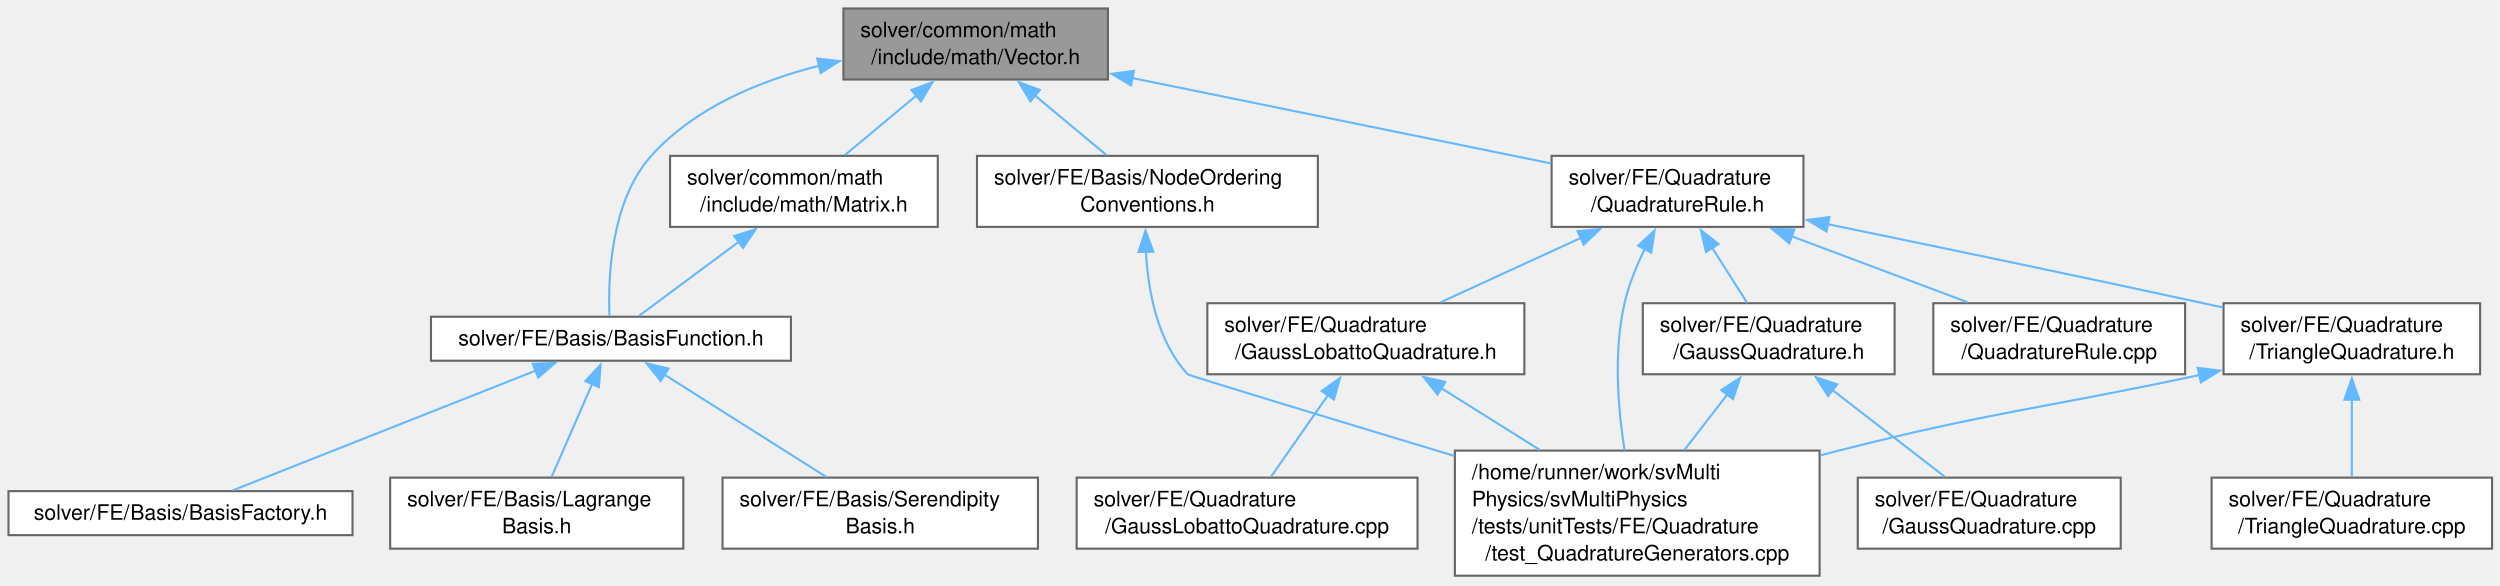
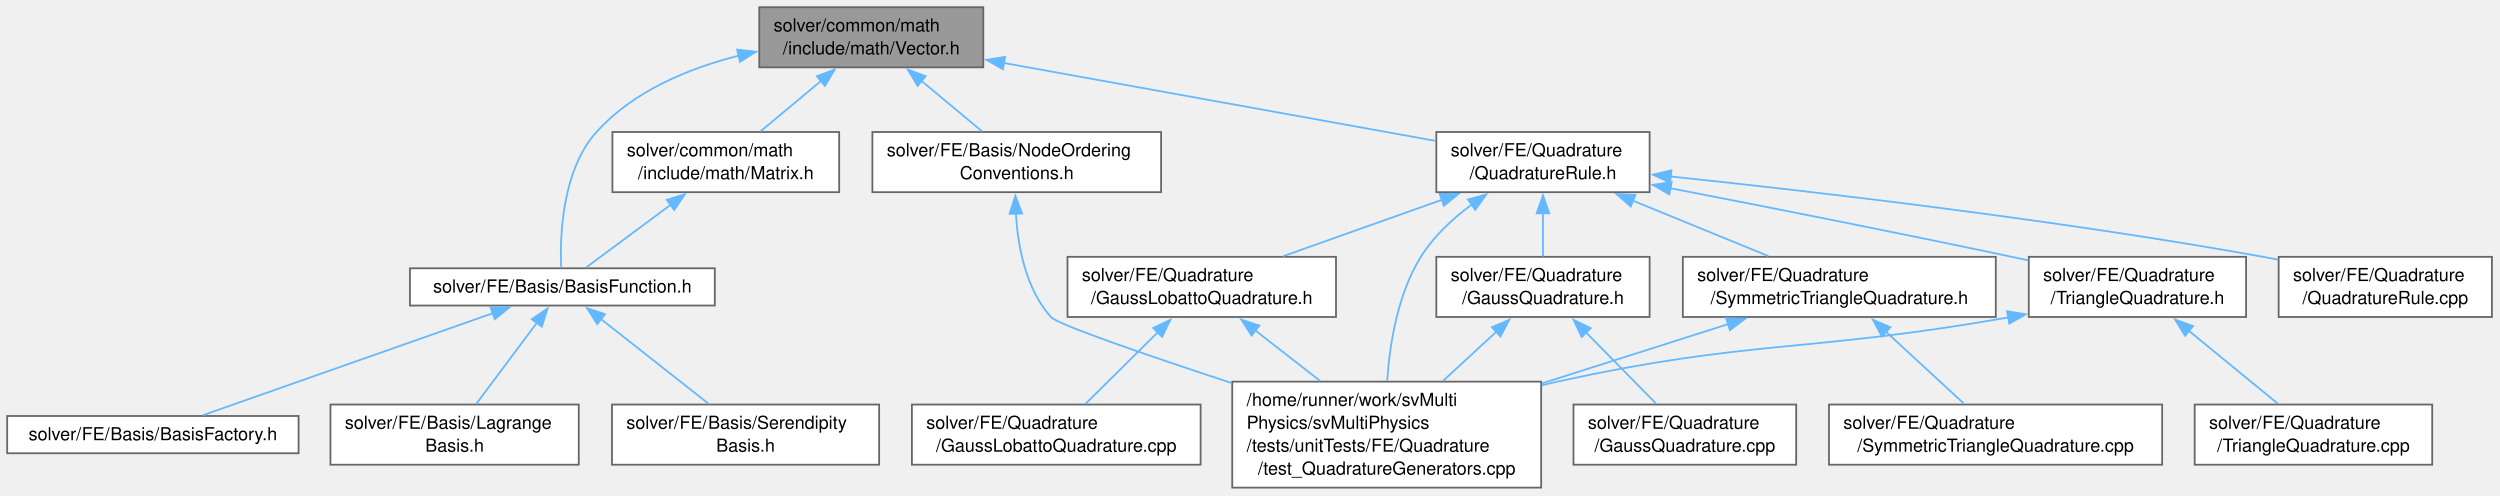
- <svg xmlns="http://www.w3.org/2000/svg" xmlns:xlink="http://www.w3.org/1999/xlink" width="1179pt" height="276pt" viewBox="0.00 0.00 1179.00 276.00">
+ <svg xmlns="http://www.w3.org/2000/svg" xmlns:xlink="http://www.w3.org/1999/xlink" width="1392pt" height="276pt" viewBox="0.00 0.00 1392.00 276.00">
  <g id="graph0" class="graph" transform="scale(1 1) rotate(0) translate(4 271.5)">
    <g id="Node000001" class="node">
      <g id="a_Node000001">
        <a xlink:title="Fixed-size vector types for FE computations, backed by Eigen.">
-           <polygon fill="#999999" stroke="#666666" points="518.5,-267.5 393.75,-267.5 393.75,-234 518.5,-234 518.5,-267.5" />
-           <text xml:space="preserve" text-anchor="start" x="401.75" y="-254" font-family="Helvetica,sans-Serif" font-size="10.00">solver/common/math</text>
-           <text xml:space="preserve" text-anchor="middle" x="456.12" y="-241.25" font-family="Helvetica,sans-Serif" font-size="10.00">/include/math/Vector.h</text>
+           <polygon fill="#999999" stroke="#666666" points="543.5,-267.5 418.75,-267.5 418.75,-234 543.5,-234 543.5,-267.5" />
+           <text xml:space="preserve" text-anchor="start" x="426.75" y="-254" font-family="Helvetica,sans-Serif" font-size="10.00">solver/common/math</text>
+           <text xml:space="preserve" text-anchor="middle" x="481.12" y="-241.25" font-family="Helvetica,sans-Serif" font-size="10.00">/include/math/Vector.h</text>
        </a>
      </g>
    </g>
    <g id="Node000002" class="node">
      <g id="a_Node000002">
        <a xlink:href="_basis_function_8h_source.html" target="_top" xlink:title=" ">
-           <polygon fill="white" stroke="#666666" points="369,-122.12 199.25,-122.12 199.25,-101.38 369,-101.38 369,-122.12" />
-           <text xml:space="preserve" text-anchor="middle" x="284.12" y="-108.62" font-family="Helvetica,sans-Serif" font-size="10.00">solver/FE/Basis/BasisFunction.h</text>
+           <polygon fill="white" stroke="#666666" points="394,-122.12 224.25,-122.12 224.25,-101.38 394,-101.38 394,-122.12" />
+           <text xml:space="preserve" text-anchor="middle" x="309.12" y="-108.62" font-family="Helvetica,sans-Serif" font-size="10.00">solver/FE/Basis/BasisFunction.h</text>
        </a>
      </g>
    </g>
    <g id="edge1_Node000001_Node000002" class="edge">
      <g id="a_edge1_Node000001_Node000002">
        <a xlink:title=" ">
-           <path fill="none" stroke="#63b8ff" d="M382.25,-240.48C353.84,-233.29 323.39,-220.56 303.12,-198 283.87,-176.57 282.73,-139.99 283.42,-122.55" />
-           <polygon fill="#63b8ff" stroke="#63b8ff" points="381.42,-243.88 391.95,-242.71 382.99,-237.06 381.42,-243.88" />
+           <path fill="none" stroke="#63b8ff" d="M407.25,-240.48C378.84,-233.29 348.39,-220.56 328.12,-198 308.87,-176.57 307.73,-139.99 308.42,-122.55" />
+           <polygon fill="#63b8ff" stroke="#63b8ff" points="406.42,-243.88 416.95,-242.71 407.99,-237.06 406.42,-243.88" />
        </a>
      </g>
    </g>
    <g id="Node000006" class="node">
      <g id="a_Node000006">
        <a xlink:href="_node_ordering_conventions_8h_source.html" target="_top" xlink:title=" ">
-           <polygon fill="white" stroke="#666666" points="617.5,-198 456.75,-198 456.75,-164.5 617.5,-164.5 617.5,-198" />
-           <text xml:space="preserve" text-anchor="start" x="464.75" y="-184.5" font-family="Helvetica,sans-Serif" font-size="10.00">solver/FE/Basis/NodeOrdering</text>
-           <text xml:space="preserve" text-anchor="middle" x="537.12" y="-171.75" font-family="Helvetica,sans-Serif" font-size="10.00">Conventions.h</text>
+           <polygon fill="white" stroke="#666666" points="642.5,-198 481.75,-198 481.75,-164.5 642.5,-164.5 642.5,-198" />
+           <text xml:space="preserve" text-anchor="start" x="489.75" y="-184.5" font-family="Helvetica,sans-Serif" font-size="10.00">solver/FE/Basis/NodeOrdering</text>
+           <text xml:space="preserve" text-anchor="middle" x="562.12" y="-171.75" font-family="Helvetica,sans-Serif" font-size="10.00">Conventions.h</text>
        </a>
      </g>
    </g>
    <g id="edge5_Node000001_Node000006" class="edge">
      <g id="a_edge5_Node000001_Node000006">
        <a xlink:title=" ">
-           <path fill="none" stroke="#63b8ff" d="M483.89,-226.61C495.05,-217.31 507.65,-206.81 517.79,-198.37" />
-           <polygon fill="#63b8ff" stroke="#63b8ff" points="481.93,-223.69 476.48,-232.78 486.41,-229.07 481.93,-223.69" />
+           <path fill="none" stroke="#63b8ff" d="M508.89,-226.61C520.05,-217.31 532.65,-206.81 542.79,-198.37" />
+           <polygon fill="#63b8ff" stroke="#63b8ff" points="506.93,-223.69 501.48,-232.78 511.41,-229.07 506.93,-223.69" />
        </a>
      </g>
    </g>
    <g id="Node000008" class="node">
      <g id="a_Node000008">
        <a xlink:href="_quadrature_rule_8h.html" target="_top" xlink:title="Value type for reference-space quadrature rules.">
-           <polygon fill="white" stroke="#666666" points="846.5,-198 727.75,-198 727.75,-164.5 846.5,-164.5 846.5,-198" />
-           <text xml:space="preserve" text-anchor="start" x="735.75" y="-184.5" font-family="Helvetica,sans-Serif" font-size="10.00">solver/FE/Quadrature</text>
-           <text xml:space="preserve" text-anchor="middle" x="787.12" y="-171.75" font-family="Helvetica,sans-Serif" font-size="10.00">/QuadratureRule.h</text>
+           <polygon fill="white" stroke="#666666" points="914.5,-198 795.75,-198 795.75,-164.5 914.5,-164.5 914.5,-198" />
+           <text xml:space="preserve" text-anchor="start" x="803.75" y="-184.5" font-family="Helvetica,sans-Serif" font-size="10.00">solver/FE/Quadrature</text>
+           <text xml:space="preserve" text-anchor="middle" x="855.12" y="-171.75" font-family="Helvetica,sans-Serif" font-size="10.00">/QuadratureRule.h</text>
        </a>
      </g>
    </g>
    <g id="edge7_Node000001_Node000008" class="edge">
      <g id="a_edge7_Node000001_Node000008">
        <a xlink:title=" ">
-           <path fill="none" stroke="#63b8ff" d="M529.98,-234.69C589.51,-222.55 672.15,-205.7 727.52,-194.41" />
-           <polygon fill="#63b8ff" stroke="#63b8ff" points="529.35,-231.24 520.26,-236.67 530.75,-238.1 529.35,-231.24" />
-         </a>
-       </g>
-     </g>
-     <g id="Node000016" class="node">
-       <g id="a_Node000016">
+           <path fill="none" stroke="#63b8ff" d="M554.72,-236.47C625.14,-223.76 730.04,-204.83 795.42,-193.03" />
+           <polygon fill="#63b8ff" stroke="#63b8ff" points="554.43,-232.96 545.21,-238.18 555.68,-239.85 554.43,-232.96" />
+         </a>
+       </g>
+     </g>
+     <g id="Node000018" class="node">
+       <g id="a_Node000018">
        <a xlink:href="_matrix_8h.html" target="_top" xlink:title="Fixed-size matrix types for FE computations, backed by Eigen.">
-           <polygon fill="white" stroke="#666666" points="438.25,-198 312,-198 312,-164.5 438.25,-164.5 438.25,-198" />
-           <text xml:space="preserve" text-anchor="start" x="320" y="-184.5" font-family="Helvetica,sans-Serif" font-size="10.00">solver/common/math</text>
-           <text xml:space="preserve" text-anchor="middle" x="375.12" y="-171.75" font-family="Helvetica,sans-Serif" font-size="10.00">/include/math/Matrix.h</text>
-         </a>
-       </g>
-     </g>
-     <g id="edge19_Node000001_Node000016" class="edge">
-       <g id="a_edge19_Node000001_Node000016">
-         <a xlink:title=" ">
-           <path fill="none" stroke="#63b8ff" d="M428.36,-226.61C417.2,-217.31 404.6,-206.81 394.46,-198.37" />
-           <polygon fill="#63b8ff" stroke="#63b8ff" points="425.84,-229.07 435.77,-232.78 430.32,-223.69 425.84,-229.07" />
+           <polygon fill="white" stroke="#666666" points="463.25,-198 337,-198 337,-164.5 463.25,-164.5 463.25,-198" />
+           <text xml:space="preserve" text-anchor="start" x="345" y="-184.5" font-family="Helvetica,sans-Serif" font-size="10.00">solver/common/math</text>
+           <text xml:space="preserve" text-anchor="middle" x="400.12" y="-171.75" font-family="Helvetica,sans-Serif" font-size="10.00">/include/math/Matrix.h</text>
+         </a>
+       </g>
+     </g>
+     <g id="edge22_Node000001_Node000018" class="edge">
+       <g id="a_edge22_Node000001_Node000018">
+         <a xlink:title=" ">
+           <path fill="none" stroke="#63b8ff" d="M453.36,-226.61C442.2,-217.31 429.6,-206.81 419.46,-198.37" />
+           <polygon fill="#63b8ff" stroke="#63b8ff" points="450.84,-229.07 460.77,-232.78 455.32,-223.69 450.84,-229.07" />
        </a>
      </g>
    </g>
    <g id="Node000003" class="node">
      <g id="a_Node000003">
        <a xlink:href="_basis_factory_8h.html" target="_top" xlink:title="Runtime creation of basis families.">
          <polygon fill="white" stroke="#666666" points="162.25,-39.88 0,-39.88 0,-19.12 162.25,-19.12 162.25,-39.88" />
          <text xml:space="preserve" text-anchor="middle" x="81.12" y="-26.38" font-family="Helvetica,sans-Serif" font-size="10.00">solver/FE/Basis/BasisFactory.h</text>
        </a>
      </g>
    </g>
    <g id="edge2_Node000002_Node000003" class="edge">
      <g id="a_edge2_Node000002_Node000003">
        <a xlink:title=" ">
-           <path fill="none" stroke="#63b8ff" d="M248.67,-96.73C207.78,-80.57 141.62,-54.42 105.9,-40.3" />
-           <polygon fill="#63b8ff" stroke="#63b8ff" points="247.24,-99.93 257.83,-100.35 249.81,-93.42 247.24,-99.93" />
+           <path fill="none" stroke="#63b8ff" d="M270.47,-97.14C224.65,-81.02 149.42,-54.54 108.95,-40.3" />
+           <polygon fill="#63b8ff" stroke="#63b8ff" points="269.15,-100.39 279.74,-100.41 271.47,-93.79 269.15,-100.39" />
        </a>
      </g>
    </g>
    <g id="Node000004" class="node">
      <g id="a_Node000004">
        <a xlink:href="_lagrange_basis_8h_source.html" target="_top" xlink:title=" ">
          <polygon fill="white" stroke="#666666" points="318.25,-46.25 180,-46.25 180,-12.75 318.25,-12.75 318.25,-46.25" />
          <text xml:space="preserve" text-anchor="start" x="188" y="-32.75" font-family="Helvetica,sans-Serif" font-size="10.00">solver/FE/Basis/Lagrange</text>
          <text xml:space="preserve" text-anchor="middle" x="249.12" y="-20" font-family="Helvetica,sans-Serif" font-size="10.00">Basis.h</text>
        </a>
      </g>
    </g>
    <g id="edge3_Node000002_Node000004" class="edge">
      <g id="a_edge3_Node000002_Node000004">
        <a xlink:title=" ">
-           <path fill="none" stroke="#63b8ff" d="M275.35,-90.63C269.4,-76.99 261.64,-59.2 256.11,-46.52" />
-           <polygon fill="#63b8ff" stroke="#63b8ff" points="272.02,-91.76 279.23,-99.52 278.44,-88.96 272.02,-91.76" />
+           <path fill="none" stroke="#63b8ff" d="M294.99,-91.85C284.68,-78.06 270.87,-59.59 261.1,-46.52" />
+           <polygon fill="#63b8ff" stroke="#63b8ff" points="292.07,-93.78 300.86,-99.7 297.68,-89.59 292.07,-93.78" />
        </a>
      </g>
    </g>
    <g id="Node000005" class="node">
      <g id="a_Node000005">
        <a xlink:href="_serendipity_basis_8h.html" target="_top" xlink:title="Reduced-degree-of-freedom serendipity bases.">
          <polygon fill="white" stroke="#666666" points="485.5,-46.25 336.75,-46.25 336.75,-12.75 485.5,-12.75 485.5,-46.25" />
          <text xml:space="preserve" text-anchor="start" x="344.75" y="-32.75" font-family="Helvetica,sans-Serif" font-size="10.00">solver/FE/Basis/Serendipity</text>
          <text xml:space="preserve" text-anchor="middle" x="411.12" y="-20" font-family="Helvetica,sans-Serif" font-size="10.00">Basis.h</text>
        </a>
      </g>
    </g>
    <g id="edge4_Node000002_Node000005" class="edge">
      <g id="a_edge4_Node000002_Node000005">
        <a xlink:title=" ">
-           <path fill="none" stroke="#63b8ff" d="M309.4,-94.78C331.55,-80.78 363.59,-60.54 385.77,-46.52" />
-           <polygon fill="#63b8ff" stroke="#63b8ff" points="307.56,-91.8 300.98,-100.1 311.3,-97.72 307.56,-91.8" />
+           <path fill="none" stroke="#63b8ff" d="M330.64,-93.82C348.38,-79.87 373.35,-60.22 390.76,-46.52" />
+           <polygon fill="#63b8ff" stroke="#63b8ff" points="328.52,-91.04 322.82,-99.97 332.85,-96.54 328.52,-91.04" />
        </a>
      </g>
    </g>
    <g id="Node000007" class="node">
      <g id="a_Node000007">
        <a xlink:href="test___quadrature_generators_8cpp.html" target="_top" xlink:title="Tests for line and triangle quadrature generators.">
          <polygon fill="white" stroke="#666666" points="854.12,-59 682.12,-59 682.12,0 854.12,0 854.12,-59" />
          <text xml:space="preserve" text-anchor="start" x="690.12" y="-45.5" font-family="Helvetica,sans-Serif" font-size="10.00">/home/runner/work/svMulti</text>
          <text xml:space="preserve" text-anchor="start" x="690.12" y="-32.75" font-family="Helvetica,sans-Serif" font-size="10.00">Physics/svMultiPhysics</text>
          <text xml:space="preserve" text-anchor="start" x="690.12" y="-20" font-family="Helvetica,sans-Serif" font-size="10.00">/tests/unitTests/FE/Quadrature</text>
          <text xml:space="preserve" text-anchor="middle" x="768.12" y="-7.25" font-family="Helvetica,sans-Serif" font-size="10.00">/test_QuadratureGenerators.cpp</text>
        </a>
      </g>
    </g>
    <g id="edge6_Node000006_Node000007" class="edge">
      <g id="a_edge6_Node000006_Node000007">
        <a xlink:title=" ">
-           <path fill="none" stroke="#63b8ff" d="M536.42,-152.97C537.4,-134.42 541.75,-110.51 556.12,-95 556.71,-94.37 623.49,-74.11 681.93,-56.46" />
-           <polygon fill="#63b8ff" stroke="#63b8ff" points="532.92,-152.67 536.22,-162.74 539.92,-152.81 532.92,-152.67" />
+           <path fill="none" stroke="#63b8ff" d="M561.63,-152.55C562.76,-134.15 567.19,-110.6 581.12,-95 584.9,-90.77 634.5,-73.76 681.66,-58.26" />
+           <polygon fill="#63b8ff" stroke="#63b8ff" points="558.13,-152.42 561.35,-162.51 565.13,-152.62 558.13,-152.42" />
        </a>
      </g>
    </g>
    <g id="edge8_Node000008_Node000007" class="edge">
      <g id="a_edge8_Node000008_Node000007">
        <a xlink:title=" ">
-           <path fill="none" stroke="#63b8ff" d="M771.67,-154.07C767.76,-146.12 764.11,-137.19 762.12,-128.5 756.88,-105.57 759.03,-78.88 762.13,-59.15" />
-           <polygon fill="#63b8ff" stroke="#63b8ff" points="768.54,-155.64 776.31,-162.83 774.72,-152.36 768.54,-155.64" />
+           <path fill="none" stroke="#63b8ff" d="M815.49,-157.63C804.78,-149.71 794.21,-139.9 787.12,-128.5 774.23,-107.74 769.78,-80.12 768.38,-59.49" />
+           <polygon fill="#63b8ff" stroke="#63b8ff" points="813.39,-160.43 823.61,-163.23 817.37,-154.67 813.39,-160.43" />
        </a>
      </g>
    </g>
    <g id="Node000009" class="node">
      <g id="a_Node000009">
        <a xlink:href="_gauss_lobatto_quadrature_8h.html" target="_top" xlink:title="Bounded Gauss-Lobatto-Legendre quadrature generation on the reference line.">
-           <polygon fill="white" stroke="#666666" points="714.88,-128.5 565.38,-128.5 565.38,-95 714.88,-95 714.88,-128.5" />
-           <text xml:space="preserve" text-anchor="start" x="573.38" y="-115" font-family="Helvetica,sans-Serif" font-size="10.00">solver/FE/Quadrature</text>
-           <text xml:space="preserve" text-anchor="middle" x="640.12" y="-102.25" font-family="Helvetica,sans-Serif" font-size="10.00">/GaussLobattoQuadrature.h</text>
+           <polygon fill="white" stroke="#666666" points="739.88,-128.5 590.38,-128.5 590.38,-95 739.88,-95 739.88,-128.5" />
+           <text xml:space="preserve" text-anchor="start" x="598.38" y="-115" font-family="Helvetica,sans-Serif" font-size="10.00">solver/FE/Quadrature</text>
+           <text xml:space="preserve" text-anchor="middle" x="665.12" y="-102.25" font-family="Helvetica,sans-Serif" font-size="10.00">/GaussLobattoQuadrature.h</text>
        </a>
      </g>
    </g>
    <g id="edge9_Node000008_Node000009" class="edge">
      <g id="a_edge9_Node000008_Node000009">
        <a xlink:title=" ">
-           <path fill="none" stroke="#63b8ff" d="M741.46,-159.28C720.13,-149.49 695.13,-138.01 675.3,-128.9" />
-           <polygon fill="#63b8ff" stroke="#63b8ff" points="739.99,-162.46 750.54,-163.45 742.91,-156.1 739.99,-162.46" />
+           <path fill="none" stroke="#63b8ff" d="M799.11,-160.35C770.91,-150.33 737.16,-138.34 710.59,-128.9" />
+           <polygon fill="#63b8ff" stroke="#63b8ff" points="797.59,-163.53 808.19,-163.58 799.94,-156.93 797.59,-163.53" />
        </a>
      </g>
    </g>
    <g id="Node000011" class="node">
      <g id="a_Node000011">
        <a xlink:href="_gauss_quadrature_8h.html" target="_top" xlink:title="Bounded Gauss-Legendre quadrature generation on the reference line.">
-           <polygon fill="white" stroke="#666666" points="889.5,-128.5 770.75,-128.5 770.75,-95 889.5,-95 889.5,-128.5" />
-           <text xml:space="preserve" text-anchor="start" x="778.75" y="-115" font-family="Helvetica,sans-Serif" font-size="10.00">solver/FE/Quadrature</text>
-           <text xml:space="preserve" text-anchor="middle" x="830.12" y="-102.25" font-family="Helvetica,sans-Serif" font-size="10.00">/GaussQuadrature.h</text>
+           <polygon fill="white" stroke="#666666" points="914.5,-128.5 795.75,-128.5 795.75,-95 914.5,-95 914.5,-128.5" />
+           <text xml:space="preserve" text-anchor="start" x="803.75" y="-115" font-family="Helvetica,sans-Serif" font-size="10.00">solver/FE/Quadrature</text>
+           <text xml:space="preserve" text-anchor="middle" x="855.12" y="-102.25" font-family="Helvetica,sans-Serif" font-size="10.00">/GaussQuadrature.h</text>
        </a>
      </g>
    </g>
    <g id="edge12_Node000008_Node000011" class="edge">
      <g id="a_edge12_Node000008_Node000011">
        <a xlink:title=" ">
-           <path fill="none" stroke="#63b8ff" d="M803.33,-154.81C808.93,-146.02 815.04,-136.43 820.01,-128.63" />
-           <polygon fill="#63b8ff" stroke="#63b8ff" points="800.55,-152.66 798.13,-162.98 806.45,-156.42 800.55,-152.66" />
+           <path fill="none" stroke="#63b8ff" d="M855.12,-152.81C855.12,-144.59 855.12,-135.84 855.12,-128.63" />
+           <polygon fill="#63b8ff" stroke="#63b8ff" points="851.63,-152.74 855.13,-162.74 858.63,-152.74 851.63,-152.74" />
        </a>
      </g>
    </g>
    <g id="Node000013" class="node">
      <g id="a_Node000013">
        <a xlink:href="_quadrature_rule_8cpp.html" target="_top" xlink:title="Internal construction and structural validation for quadrature rules.">
-           <polygon fill="white" stroke="#666666" points="1026.5,-128.5 907.75,-128.5 907.75,-95 1026.5,-95 1026.5,-128.5" />
-           <text xml:space="preserve" text-anchor="start" x="915.75" y="-115" font-family="Helvetica,sans-Serif" font-size="10.00">solver/FE/Quadrature</text>
-           <text xml:space="preserve" text-anchor="middle" x="967.12" y="-102.25" font-family="Helvetica,sans-Serif" font-size="10.00">/QuadratureRule.cpp</text>
+           <polygon fill="white" stroke="#666666" points="1383.5,-128.5 1264.75,-128.5 1264.75,-95 1383.5,-95 1383.5,-128.5" />
+           <text xml:space="preserve" text-anchor="start" x="1272.75" y="-115" font-family="Helvetica,sans-Serif" font-size="10.00">solver/FE/Quadrature</text>
+           <text xml:space="preserve" text-anchor="middle" x="1324.12" y="-102.25" font-family="Helvetica,sans-Serif" font-size="10.00">/QuadratureRule.cpp</text>
        </a>
      </g>
    </g>
    <g id="edge15_Node000008_Node000013" class="edge">
      <g id="a_edge15_Node000008_Node000013">
        <a xlink:title=" ">
-           <path fill="none" stroke="#63b8ff" d="M840.9,-160.08C867.48,-150.12 899.1,-138.26 924.05,-128.9" />
-           <polygon fill="#63b8ff" stroke="#63b8ff" points="839.79,-156.76 831.66,-163.55 842.25,-163.32 839.79,-156.76" />
+           <path fill="none" stroke="#63b8ff" d="M925.83,-173.27C1006.19,-164.84 1141.15,-149.18 1256.12,-128.5 1258.87,-128.01 1261.67,-127.47 1264.49,-126.92" />
+           <polygon fill="#63b8ff" stroke="#63b8ff" points="925.95,-169.74 916.36,-174.26 926.67,-176.7 925.95,-169.74" />
        </a>
      </g>
    </g>
    <g id="Node000014" class="node">
      <g id="a_Node000014">
-         <a xlink:href="_triangle_quadrature_8h.html" target="_top" xlink:title="Centroid and bounded Duffy quadrature on the unit right triangle.">
-           <polygon fill="white" stroke="#666666" points="1165.62,-128.5 1044.62,-128.5 1044.62,-95 1165.62,-95 1165.62,-128.5" />
-           <text xml:space="preserve" text-anchor="start" x="1052.62" y="-115" font-family="Helvetica,sans-Serif" font-size="10.00">solver/FE/Quadrature</text>
-           <text xml:space="preserve" text-anchor="middle" x="1105.12" y="-102.25" font-family="Helvetica,sans-Serif" font-size="10.00">/TriangleQuadrature.h</text>
+         <a xlink:href="_symmetric_triangle_quadrature_8h.html" target="_top" xlink:title="Contained Dunavant rules on the unit right triangle.">
+           <polygon fill="white" stroke="#666666" points="1107.25,-128.5 933,-128.5 933,-95 1107.25,-95 1107.25,-128.5" />
+           <text xml:space="preserve" text-anchor="start" x="941" y="-115" font-family="Helvetica,sans-Serif" font-size="10.00">solver/FE/Quadrature</text>
+           <text xml:space="preserve" text-anchor="middle" x="1020.12" y="-102.25" font-family="Helvetica,sans-Serif" font-size="10.00">/SymmetricTriangleQuadrature.h</text>
        </a>
      </g>
    </g>
    <g id="edge16_Node000008_Node000014" class="edge">
      <g id="a_edge16_Node000008_Node000014">
        <a xlink:title=" ">
-           <path fill="none" stroke="#63b8ff" d="M858.07,-165.75C907.69,-155.54 975.51,-141.43 1035.12,-128.5 1038.17,-127.84 1041.29,-127.16 1044.43,-126.47" />
-           <polygon fill="#63b8ff" stroke="#63b8ff" points="857.38,-162.32 848.29,-167.76 858.79,-169.18 857.38,-162.32" />
+           <path fill="none" stroke="#63b8ff" d="M905.07,-159.82C929.29,-149.91 957.97,-138.18 980.64,-128.9" />
+           <polygon fill="#63b8ff" stroke="#63b8ff" points="903.98,-156.48 896.05,-163.51 906.63,-162.96 903.98,-156.48" />
+         </a>
+       </g>
+     </g>
+     <g id="Node000016" class="node">
+       <g id="a_Node000016">
+         <a xlink:href="_triangle_quadrature_8h.html" target="_top" xlink:title="Centroid and bounded Duffy quadrature on the unit right triangle.">
+           <polygon fill="white" stroke="#666666" points="1246.62,-128.5 1125.62,-128.5 1125.62,-95 1246.62,-95 1246.62,-128.5" />
+           <text xml:space="preserve" text-anchor="start" x="1133.62" y="-115" font-family="Helvetica,sans-Serif" font-size="10.00">solver/FE/Quadrature</text>
+           <text xml:space="preserve" text-anchor="middle" x="1186.12" y="-102.25" font-family="Helvetica,sans-Serif" font-size="10.00">/TriangleQuadrature.h</text>
+         </a>
+       </g>
+     </g>
+     <g id="edge19_Node000008_Node000016" class="edge">
+       <g id="a_edge19_Node000008_Node000016">
+         <a xlink:title=" ">
+           <path fill="none" stroke="#63b8ff" d="M926.04,-166.7C978.59,-156.53 1051.92,-142.09 1116.12,-128.5 1119.17,-127.86 1122.29,-127.19 1125.44,-126.5" />
+           <polygon fill="#63b8ff" stroke="#63b8ff" points="925.46,-163.25 916.3,-168.58 926.79,-170.12 925.46,-163.25" />
        </a>
      </g>
    </g>
    <g id="edge10_Node000009_Node000007" class="edge">
      <g id="a_edge10_Node000009_Node000007">
        <a xlink:title=" ">
-           <path fill="none" stroke="#63b8ff" d="M675.55,-88.54C689.94,-79.52 706.74,-68.98 722.06,-59.38" />
-           <polygon fill="#63b8ff" stroke="#63b8ff" points="673.92,-85.43 667.31,-93.71 677.64,-91.36 673.92,-85.43" />
+           <path fill="none" stroke="#63b8ff" d="M694.98,-87.49C706.25,-78.71 719.21,-68.61 731.06,-59.38" />
+           <polygon fill="#63b8ff" stroke="#63b8ff" points="692.9,-84.67 687.16,-93.58 697.2,-90.19 692.9,-84.67" />
        </a>
      </g>
    </g>
    <g id="Node000010" class="node">
      <g id="a_Node000010">
        <a xlink:href="_gauss_lobatto_quadrature_8cpp.html" target="_top" xlink:title="Exactness-requested generation of bounded Gauss-Lobatto-Legendre line rules.">
          <polygon fill="white" stroke="#666666" points="664.5,-46.25 503.75,-46.25 503.75,-12.75 664.5,-12.75 664.5,-46.25" />
          <text xml:space="preserve" text-anchor="start" x="511.75" y="-32.75" font-family="Helvetica,sans-Serif" font-size="10.00">solver/FE/Quadrature</text>
          <text xml:space="preserve" text-anchor="middle" x="584.12" y="-20" font-family="Helvetica,sans-Serif" font-size="10.00">/GaussLobattoQuadrature.cpp</text>
        </a>
      </g>
    </g>
    <g id="edge11_Node000009_Node000010" class="edge">
      <g id="a_edge11_Node000009_Node000010">
        <a xlink:title=" ">
-           <path fill="none" stroke="#63b8ff" d="M622.42,-85.38C613.59,-72.73 603.18,-57.8 595.44,-46.72" />
-           <polygon fill="#63b8ff" stroke="#63b8ff" points="619.33,-87.07 627.93,-93.27 625.07,-83.07 619.33,-87.07" />
+           <path fill="none" stroke="#63b8ff" d="M640.64,-86.49C627.64,-73.61 612.01,-58.13 600.49,-46.72" />
+           <polygon fill="#63b8ff" stroke="#63b8ff" points="638.09,-88.89 647.66,-93.44 643.02,-83.92 638.09,-88.89" />
        </a>
      </g>
    </g>
    <g id="edge13_Node000011_Node000007" class="edge">
      <g id="a_edge13_Node000011_Node000007">
        <a xlink:title=" ">
-           <path fill="none" stroke="#63b8ff" d="M810.72,-85.63C804.28,-77.3 797.07,-67.97 790.44,-59.38" />
-           <polygon fill="#63b8ff" stroke="#63b8ff" points="807.77,-87.54 816.65,-93.31 813.31,-83.26 807.77,-87.54" />
+           <path fill="none" stroke="#63b8ff" d="M829.34,-86.96C819.95,-78.31 809.24,-68.43 799.43,-59.38" />
+           <polygon fill="#63b8ff" stroke="#63b8ff" points="826.68,-89.28 836.41,-93.48 831.43,-84.13 826.68,-89.28" />
        </a>
      </g>
    </g>
    <g id="Node000012" class="node">
      <g id="a_Node000012">
        <a xlink:href="_gauss_quadrature_8cpp.html" target="_top" xlink:title="Exactness-requested generation of bounded Gauss-Legendre line rules.">
          <polygon fill="white" stroke="#666666" points="996.12,-46.25 872.12,-46.25 872.12,-12.75 996.12,-12.75 996.12,-46.25" />
          <text xml:space="preserve" text-anchor="start" x="880.12" y="-32.75" font-family="Helvetica,sans-Serif" font-size="10.00">solver/FE/Quadrature</text>
          <text xml:space="preserve" text-anchor="middle" x="934.12" y="-20" font-family="Helvetica,sans-Serif" font-size="10.00">/GaussQuadrature.cpp</text>
        </a>
      </g>
    </g>
    <g id="edge14_Node000011_Node000012" class="edge">
      <g id="a_edge14_Node000011_Node000012">
        <a xlink:title=" ">
-           <path fill="none" stroke="#63b8ff" d="M860.14,-87.59C877.11,-74.5 897.89,-58.46 913.11,-46.72" />
-           <polygon fill="#63b8ff" stroke="#63b8ff" points="858.15,-84.71 852.37,-93.59 862.42,-90.25 858.15,-84.71" />
+           <path fill="none" stroke="#63b8ff" d="M879.01,-86.49C891.69,-73.61 906.92,-58.13 918.16,-46.72" />
+           <polygon fill="#63b8ff" stroke="#63b8ff" points="876.69,-83.85 872.17,-93.43 881.68,-88.76 876.69,-83.85" />
        </a>
      </g>
    </g>
    <g id="edge17_Node000014_Node000007" class="edge">
      <g id="a_edge17_Node000014_Node000007">
        <a xlink:title=" ">
-           <path fill="none" stroke="#63b8ff" d="M1033.28,-94.64C956.89,-78.37 935.42,-77.37 863.12,-59 860.29,-58.28 857.41,-57.53 854.51,-56.75" />
-           <polygon fill="#63b8ff" stroke="#63b8ff" points="1032.44,-98.04 1042.95,-96.72 1033.91,-91.19 1032.44,-98.04" />
+           <path fill="none" stroke="#63b8ff" d="M958.39,-91.09C927.14,-81.14 888.68,-68.89 854.53,-58.02" />
+           <polygon fill="#63b8ff" stroke="#63b8ff" points="957.1,-94.35 967.69,-94.05 959.22,-87.68 957.1,-94.35" />
        </a>
      </g>
    </g>
    <g id="Node000015" class="node">
      <g id="a_Node000015">
-         <a xlink:href="_triangle_quadrature_8cpp.html" target="_top" xlink:title="Validated composition of supplied line quadrature into triangle rules.">
-           <polygon fill="white" stroke="#666666" points="1171.25,-46.25 1039,-46.25 1039,-12.75 1171.25,-12.75 1171.25,-46.25" />
-           <text xml:space="preserve" text-anchor="start" x="1047" y="-32.75" font-family="Helvetica,sans-Serif" font-size="10.00">solver/FE/Quadrature</text>
-           <text xml:space="preserve" text-anchor="middle" x="1105.12" y="-20" font-family="Helvetica,sans-Serif" font-size="10.00">/TriangleQuadrature.cpp</text>
+         <a xlink:href="_symmetric_triangle_quadrature_8cpp.html" target="_top" xlink:title="Fixed, contained Dunavant tables and ordered symmetry expansion.">
+           <polygon fill="white" stroke="#666666" points="1199.88,-46.25 1014.38,-46.25 1014.38,-12.75 1199.88,-12.75 1199.88,-46.25" />
+           <text xml:space="preserve" text-anchor="start" x="1022.38" y="-32.75" font-family="Helvetica,sans-Serif" font-size="10.00">solver/FE/Quadrature</text>
+           <text xml:space="preserve" text-anchor="middle" x="1107.12" y="-20" font-family="Helvetica,sans-Serif" font-size="10.00">/SymmetricTriangleQuadrature.cpp</text>
        </a>
      </g>
    </g>
    <g id="edge18_Node000014_Node000015" class="edge">
      <g id="a_edge18_Node000014_Node000015">
        <a xlink:title=" ">
-           <path fill="none" stroke="#63b8ff" d="M1105.12,-83.13C1105.12,-70.99 1105.12,-57.15 1105.12,-46.72" />
-           <polygon fill="#63b8ff" stroke="#63b8ff" points="1101.63,-83 1105.13,-93 1108.63,-83 1101.63,-83" />
-         </a>
-       </g>
-     </g>
-     <g id="edge20_Node000016_Node000002" class="edge">
-       <g id="a_edge20_Node000016_Node000002">
-         <a xlink:title=" ">
-           <path fill="none" stroke="#63b8ff" d="M344.51,-157.54C328.48,-145.65 309.68,-131.7 297.37,-122.57" />
-           <polygon fill="#63b8ff" stroke="#63b8ff" points="342.23,-160.21 352.34,-163.35 346.4,-154.58 342.23,-160.21" />
+           <path fill="none" stroke="#63b8ff" d="M1046.03,-86.86C1060.07,-73.91 1077.05,-58.24 1089.55,-46.72" />
+           <polygon fill="#63b8ff" stroke="#63b8ff" points="1043.82,-84.13 1038.84,-93.48 1048.57,-89.28 1043.82,-84.13" />
+         </a>
+       </g>
+     </g>
+     <g id="edge20_Node000016_Node000007" class="edge">
+       <g id="a_edge20_Node000016_Node000007">
+         <a xlink:title=" ">
+           <path fill="none" stroke="#63b8ff" d="M1114.39,-94.79C1002.43,-75.04 970.59,-82.62 863.12,-59 860.27,-58.37 857.37,-57.7 854.45,-57" />
+           <polygon fill="#63b8ff" stroke="#63b8ff" points="1113.53,-98.19 1123.99,-96.52 1114.77,-91.31 1113.53,-98.19" />
+         </a>
+       </g>
+     </g>
+     <g id="Node000017" class="node">
+       <g id="a_Node000017">
+         <a xlink:href="_triangle_quadrature_8cpp.html" target="_top" xlink:title="Validated composition of supplied line quadrature into triangle rules.">
+           <polygon fill="white" stroke="#666666" points="1350.25,-46.25 1218,-46.25 1218,-12.75 1350.25,-12.75 1350.25,-46.25" />
+           <text xml:space="preserve" text-anchor="start" x="1226" y="-32.75" font-family="Helvetica,sans-Serif" font-size="10.00">solver/FE/Quadrature</text>
+           <text xml:space="preserve" text-anchor="middle" x="1284.12" y="-20" font-family="Helvetica,sans-Serif" font-size="10.00">/TriangleQuadrature.cpp</text>
+         </a>
+       </g>
+     </g>
+     <g id="edge21_Node000016_Node000017" class="edge">
+       <g id="a_edge21_Node000016_Node000017">
+         <a xlink:title=" ">
+           <path fill="none" stroke="#63b8ff" d="M1214.85,-87.22C1230.76,-74.2 1250.12,-58.35 1264.32,-46.72" />
+           <polygon fill="#63b8ff" stroke="#63b8ff" points="1212.65,-84.51 1207.13,-93.55 1217.08,-89.92 1212.65,-84.51" />
+         </a>
+       </g>
+     </g>
+     <g id="edge23_Node000018_Node000002" class="edge">
+       <g id="a_edge23_Node000018_Node000002">
+         <a xlink:title=" ">
+           <path fill="none" stroke="#63b8ff" d="M369.51,-157.54C353.48,-145.65 334.68,-131.7 322.37,-122.57" />
+           <polygon fill="#63b8ff" stroke="#63b8ff" points="367.23,-160.21 377.34,-163.35 371.4,-154.58 367.23,-160.21" />
        </a>
      </g>
    </g>
  </g>
</svg>
